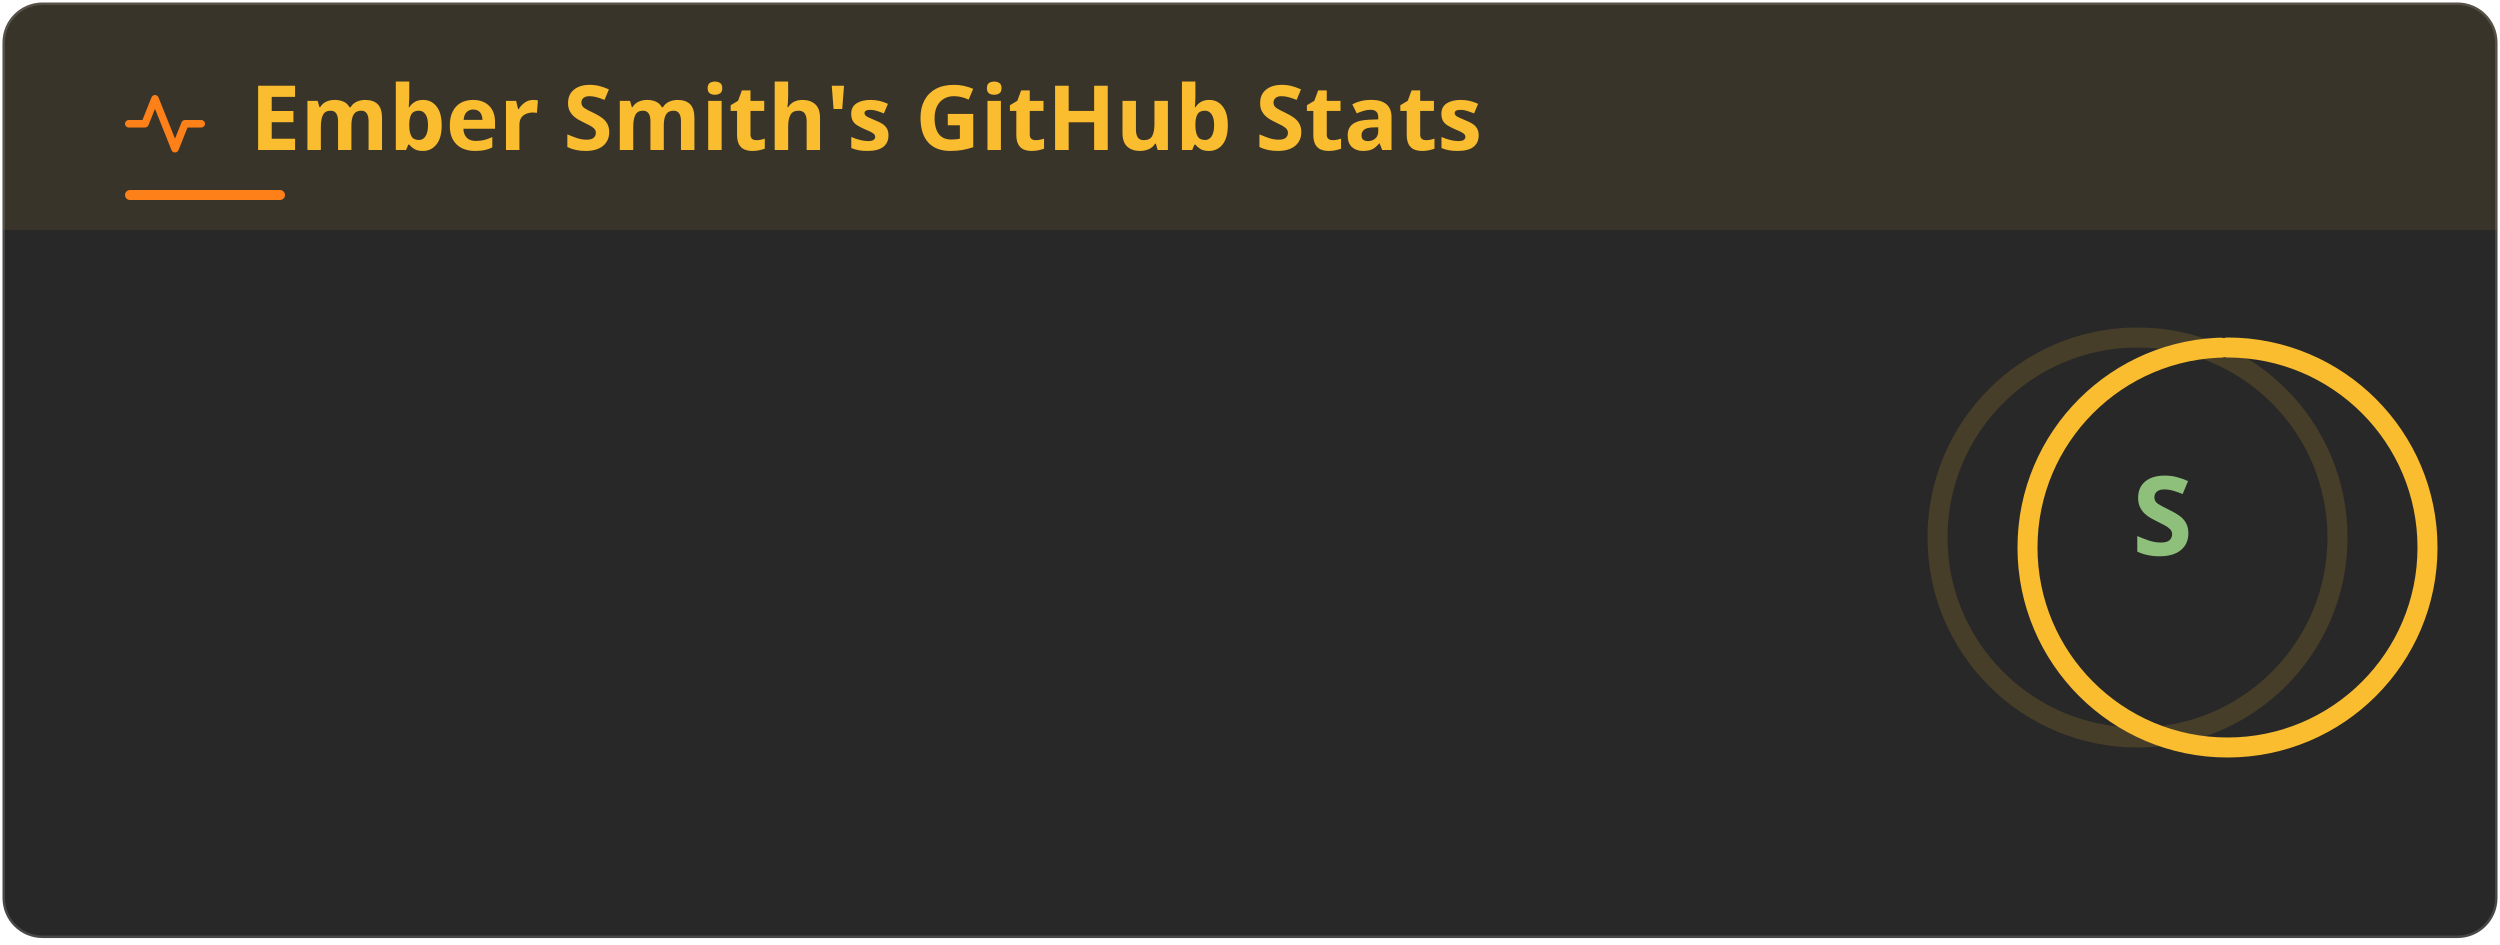
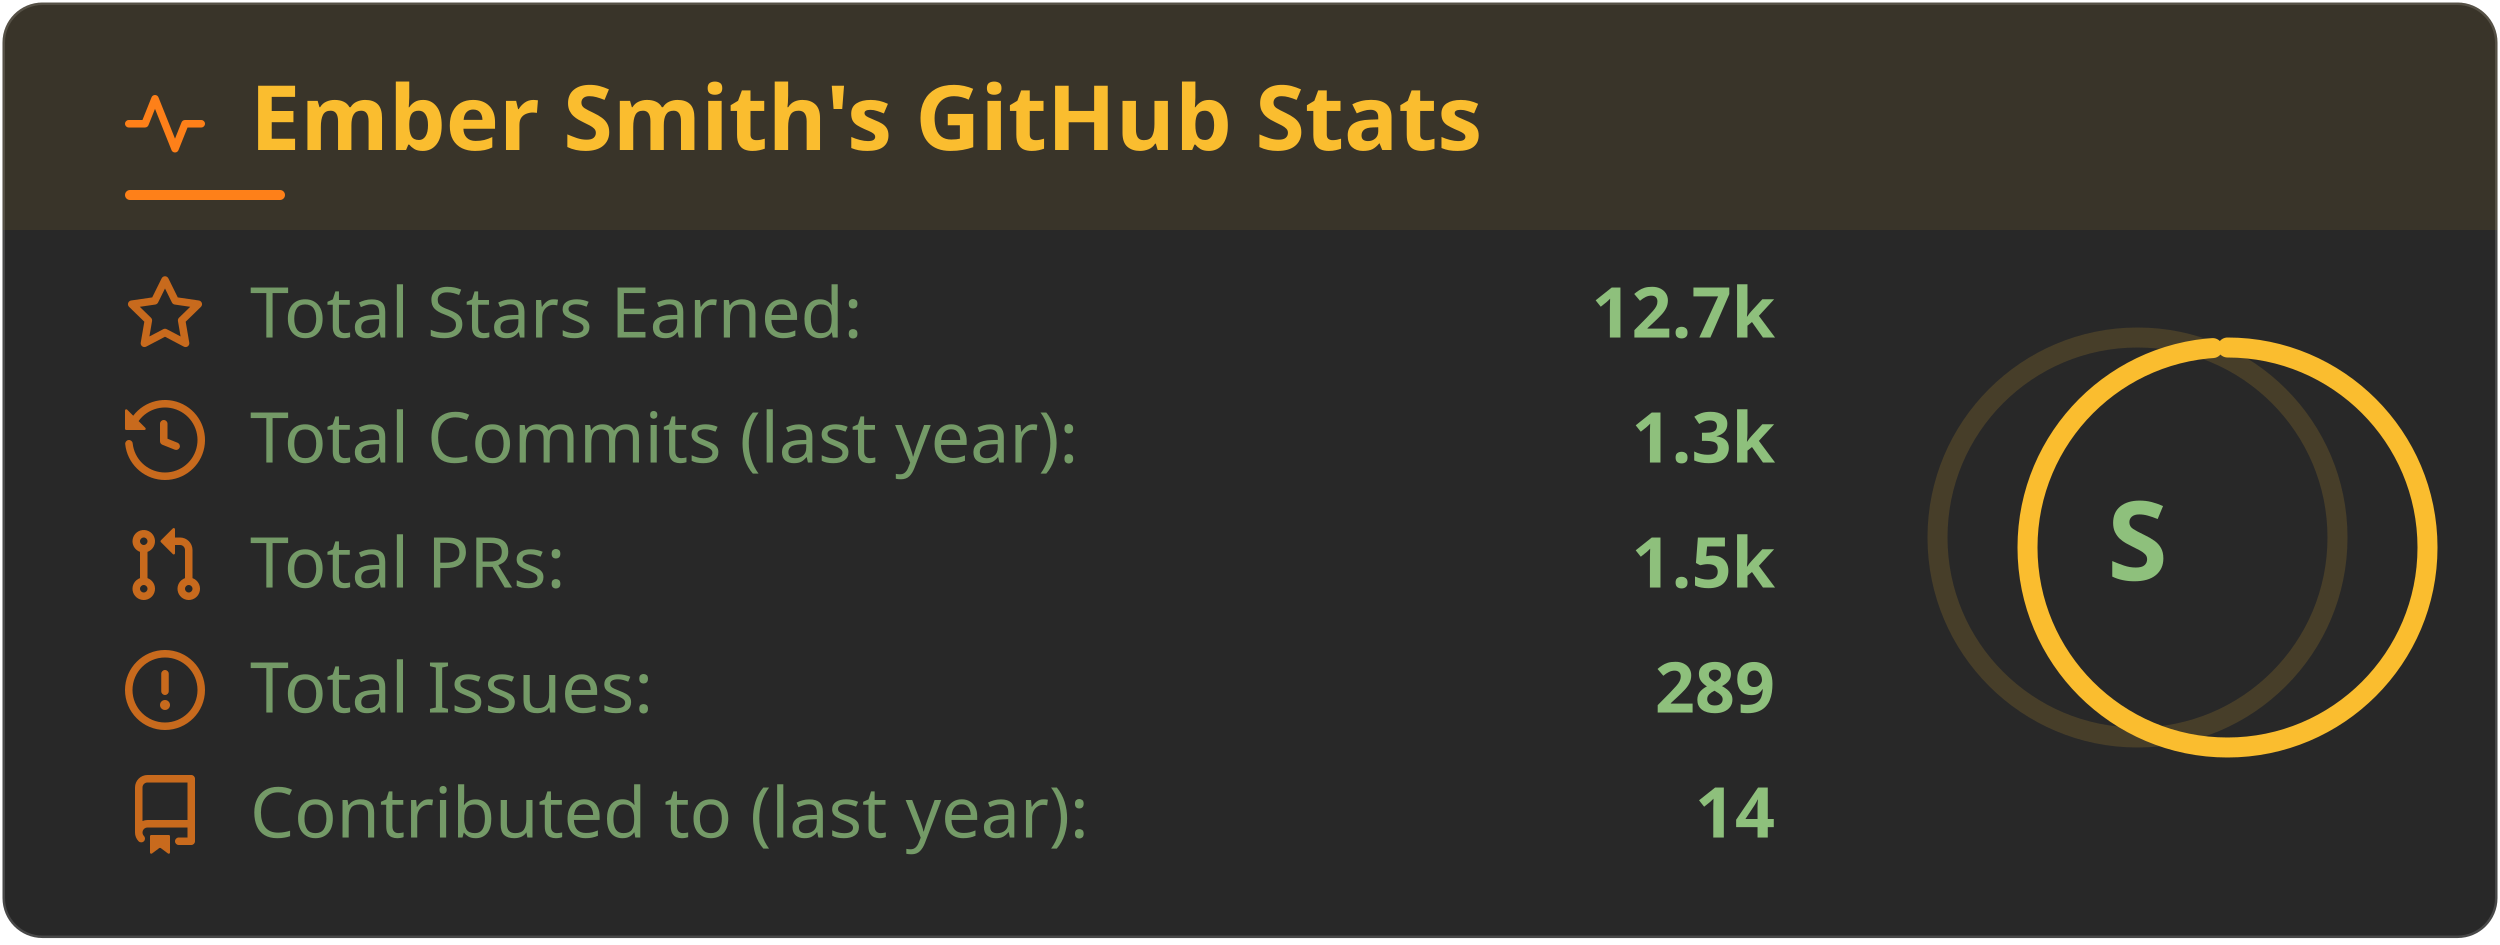
<svg xmlns="http://www.w3.org/2000/svg" width="500" height="189" viewBox="0 0 500 189" fill="none" role="img" aria-labelledby="title-id desc-id">
  <style>
    .header {
      font: 600 18px 'Segoe UI', Ubuntu, "Helvetica Neue", Sans-Serif;
      fill: #fabd2f;
-       animation: fadeInAnimation 0.8s ease-in-out forwards;
+       animation: fadeInAnimation 0.8s ease-in-out backwards;
    }
    /* The icon reads against the title rather than with it, so it keeps its own color. */
    .title-icon {
      fill: #fe8019;
-       animation: fadeInAnimation 0.8s ease-in-out forwards;
+       animation: fadeInAnimation 0.8s ease-in-out backwards;
    }
    .title-accent {
      fill: #fe8019;
-       animation: fadeInAnimation 0.8s ease-in-out forwards;
+       animation: fadeInAnimation 0.8s ease-in-out backwards;
    }
    .title-band {
      fill: #fabd2f;
      opacity: 0.08;
    }
    @supports(-moz-appearance: auto) {
      /* Selector detects Firefox */
      .header {
        font-size: 15.5px;
      }
    }
    .stat {
      font: 400 14px 'Segoe UI', Ubuntu, "Helvetica Neue", Sans-Serif;
      fill: #8ec07c;
      font-variant-numeric: tabular-nums;
    }
    @supports(-moz-appearance: auto) {
      /* Selector detects Firefox */
      .stat {
        font-size: 12px;
      }
    }
    .stagger {
-       opacity: 0;
-       animation: fadeInAnimation 0.3s ease-in-out forwards;
+       animation: fadeInAnimation 0.3s ease-in-out backwards;
    }
    .rank-text {
      font: 700 22px 'Segoe UI', Ubuntu, "Helvetica Neue", Sans-Serif;
      fill: #8ec07c;
-       animation: scaleInAnimation 0.3s ease-in-out forwards;
+       transform: translate(-5px, 5px);
+       animation: scaleInAnimation 0.3s ease-in-out backwards;
    }
    .rank-percentile-header {
      font-size: 14px;
    }
    .rank-percentile-text {
      font-size: 16px;
    }
    /* Labels recede so that the values read first. */
    .not_bold {
      font-weight: 400;
      opacity: 0.75;
    }
    .bold {
      font-weight: 600;
    }
    .icon {
      fill: #fe8019;
      opacity: 0.75;
      display: block;
    }
    .rank-circle-rim {
      stroke: #fabd2f;
      fill: none;
      stroke-width: 4;
      opacity: 0.15;
    }
    .rank-circle {
      stroke: #fabd2f;
      stroke-dasharray: 250;
      fill: none;
      stroke-width: 4;
      stroke-linecap: round;
      opacity: 1;
      transform-origin: -10px 8px;
      transform: rotate(-90deg);
-       animation: rankAnimation 0.8s forwards ease-in-out;
+       stroke-dashoffset: 1.612;
+       animation: rankAnimation 0.8s backwards ease-in-out;
    }
    @keyframes rankAnimation {
      from {
        stroke-dashoffset: 251.327;
      }
      to {
        stroke-dashoffset: 1.612;
      }
    }
    /* Animations */
    @keyframes scaleInAnimation {
      from {
        transform: translate(-5px, 5px) scale(0);
      }
      to {
        transform: translate(-5px, 5px) scale(1);
      }
    }
    @keyframes fadeInAnimation {
      from {
        opacity: 0;
      }
      to {
        opacity: 1;
      }
    }
    @media (prefers-reduced-motion: reduce) {
      * {
        animation-duration: 0s !important;
        animation-delay: 0s !important;
      }
    }
  </style>
  <rect data-testid="card-bg" class="card-bg" x="0.5" y="0.5" rx="8" height="99%" stroke="#ffffff26" width="499" fill="#282828" stroke-opacity="1" />
  <path data-testid="title-band" class="title-band" d="M0.5 8.5a8 8 0 0 1 8 -8h483a8 8 0 0 1 8 8v37.5h-499z" />
  <g data-testid="card-title" transform="translate(25, 30)">
    <g>
      <svg class="title-icon" x="0" y="-13" viewBox="0 0 16 16" version="1.1" width="16" height="16">
        <path d="M6 2c.306 0 .582.187.696.471L10 10.731l1.304-3.26A.751.751 0 0 1 12 7h3.25a.75.75 0 0 1 0 1.5h-2.742l-1.812 4.529a.751.751 0 0 1-1.392 0L6 4.769l-1.304 3.26A.751.751 0 0 1 4 8.5H.75a.75.75 0 0 1 0-1.5h2.742l1.812-4.529A.751.751 0 0 1 6 2Z" />
      </svg>
    </g>
    <g transform="translate(25, 0)">
      <text x="0" y="0" class="header" data-testid="header">Ember Smith's GitHub Stats</text>
    </g>
    <rect data-testid="title-accent" class="title-accent" x="0" y="8" width="32" height="2" rx="1" />
  </g>
  <g data-testid="main-card-body" transform="translate(0, 55)">
    <g data-testid="rank-circle" transform="translate(437.5, 44.5)">
      <circle class="rank-circle-rim" cx="-10" cy="8" r="40" />
      <circle class="rank-circle" cx="-10" cy="8" r="40" />
      <g class="rank-text">
        <text x="-5" alignment-baseline="central" dominant-baseline="central" text-anchor="middle" y="3" data-testid="level-rank-icon">S</text>
      </g>
    </g>
    <svg x="0" y="0">
      <g>
        <g class="stagger" style="animation-delay: 120ms" transform="translate(25, 0)">
          <svg data-testid="icon" class="icon" viewBox="0 0 16 16" version="1.1" width="16" height="16">
            <path fill-rule="evenodd" d="M8 .25a.75.75 0 01.673.418l1.882 3.815 4.21.612a.75.75 0 01.416 1.279l-3.046 2.97.719 4.192a.75.75 0 01-1.088.791L8 12.347l-3.766 1.98a.75.75 0 01-1.088-.79l.72-4.194L.818 6.374a.75.75 0 01.416-1.28l4.21-.611L7.327.668A.75.75 0 018 .25zm0 2.445L6.615 5.5a.75.75 0 01-.564.41l-3.097.45 2.24 2.184a.75.75 0 01.216.664l-.528 3.084 2.769-1.456a.75.75 0 01.698 0l2.77 1.456-.53-3.084a.75.75 0 01.216-.664l2.24-2.183-3.096-.45a.75.75 0 01-.564-.41L8 2.694v.001z" />
          </svg>
          <text class="stat not_bold" x="25" y="12.5">Total Stars Earned:</text>
          <text class="stat bold" x="330" text-anchor="end" y="12.5" data-testid="stars">12.7k</text>
        </g>
      </g>
      <g transform="translate(0, 25)">
        <g class="stagger" style="animation-delay: 160ms" transform="translate(25, 0)">
          <svg data-testid="icon" class="icon" viewBox="0 0 16 16" version="1.1" width="16" height="16">
            <path fill-rule="evenodd" d="M1.643 3.143L.427 1.927A.25.25 0 000 2.104V5.75c0 .138.112.25.25.25h3.646a.25.25 0 00.177-.427L2.715 4.215a6.5 6.5 0 11-1.18 4.458.75.75 0 10-1.493.154 8.001 8.001 0 101.6-5.684zM7.75 4a.75.75 0 01.75.75v2.992l2.028.812a.75.75 0 01-.557 1.392l-2.5-1A.75.75 0 017 8.25v-3.5A.75.75 0 017.75 4z" />
          </svg>
          <text class="stat not_bold" x="25" y="12.5">Total Commits (last year):</text>
          <text class="stat bold" x="330" text-anchor="end" y="12.5" data-testid="commits">1.3k</text>
        </g>
      </g>
      <g transform="translate(0, 50)">
        <g class="stagger" style="animation-delay: 200ms" transform="translate(25, 0)">
          <svg data-testid="icon" class="icon" viewBox="0 0 16 16" version="1.1" width="16" height="16">
            <path fill-rule="evenodd" d="M7.177 3.073L9.573.677A.25.25 0 0110 .854v4.792a.25.25 0 01-.427.177L7.177 3.427a.25.25 0 010-.354zM3.75 2.5a.75.75 0 100 1.5.75.75 0 000-1.5zm-2.25.75a2.25 2.25 0 113 2.122v5.256a2.251 2.251 0 11-1.5 0V5.372A2.25 2.25 0 011.5 3.25zM11 2.5h-1V4h1a1 1 0 011 1v5.628a2.251 2.251 0 101.5 0V5A2.5 2.5 0 0011 2.5zm1 10.25a.75.75 0 111.5 0 .75.75 0 01-1.5 0zM3.75 12a.75.75 0 100 1.5.75.75 0 000-1.5z" />
          </svg>
          <text class="stat not_bold" x="25" y="12.5">Total PRs:</text>
          <text class="stat bold" x="330" text-anchor="end" y="12.5" data-testid="prs">1.5k</text>
        </g>
      </g>
      <g transform="translate(0, 75)">
        <g class="stagger" style="animation-delay: 240ms" transform="translate(25, 0)">
          <svg data-testid="icon" class="icon" viewBox="0 0 16 16" version="1.1" width="16" height="16">
            <path fill-rule="evenodd" d="M8 1.5a6.5 6.5 0 100 13 6.5 6.5 0 000-13zM0 8a8 8 0 1116 0A8 8 0 010 8zm9 3a1 1 0 11-2 0 1 1 0 012 0zm-.25-6.25a.75.75 0 00-1.5 0v3.5a.75.75 0 001.5 0v-3.5z" />
          </svg>
          <text class="stat not_bold" x="25" y="12.5">Total Issues:</text>
          <text class="stat bold" x="330" text-anchor="end" y="12.5" data-testid="issues">289</text>
        </g>
      </g>
      <g transform="translate(0, 100)">
        <g class="stagger" style="animation-delay: 280ms" transform="translate(25, 0)">
          <svg data-testid="icon" class="icon" viewBox="0 0 16 16" version="1.1" width="16" height="16">
            <path fill-rule="evenodd" d="M2 2.5A2.5 2.5 0 014.5 0h8.75a.75.75 0 01.75.75v12.5a.75.75 0 01-.75.75h-2.5a.75.75 0 110-1.5h1.75v-2h-8a1 1 0 00-.714 1.7.75.75 0 01-1.072 1.05A2.495 2.495 0 012 11.5v-9zm10.5-1V9h-8c-.356 0-.694.074-1 .208V2.5a1 1 0 011-1h8zM5 12.25v3.25a.25.25 0 00.4.2l1.45-1.087a.25.25 0 01.3 0L8.6 15.7a.25.25 0 00.4-.2v-3.25a.25.25 0 00-.25-.25h-3.5a.25.25 0 00-.25.25z" />
          </svg>
          <text class="stat not_bold" x="25" y="12.5">Contributed to (last year):</text>
          <text class="stat bold" x="330" text-anchor="end" y="12.5" data-testid="contributed_to">14</text>
        </g>
      </g>
    </svg>
  </g>
</svg>
